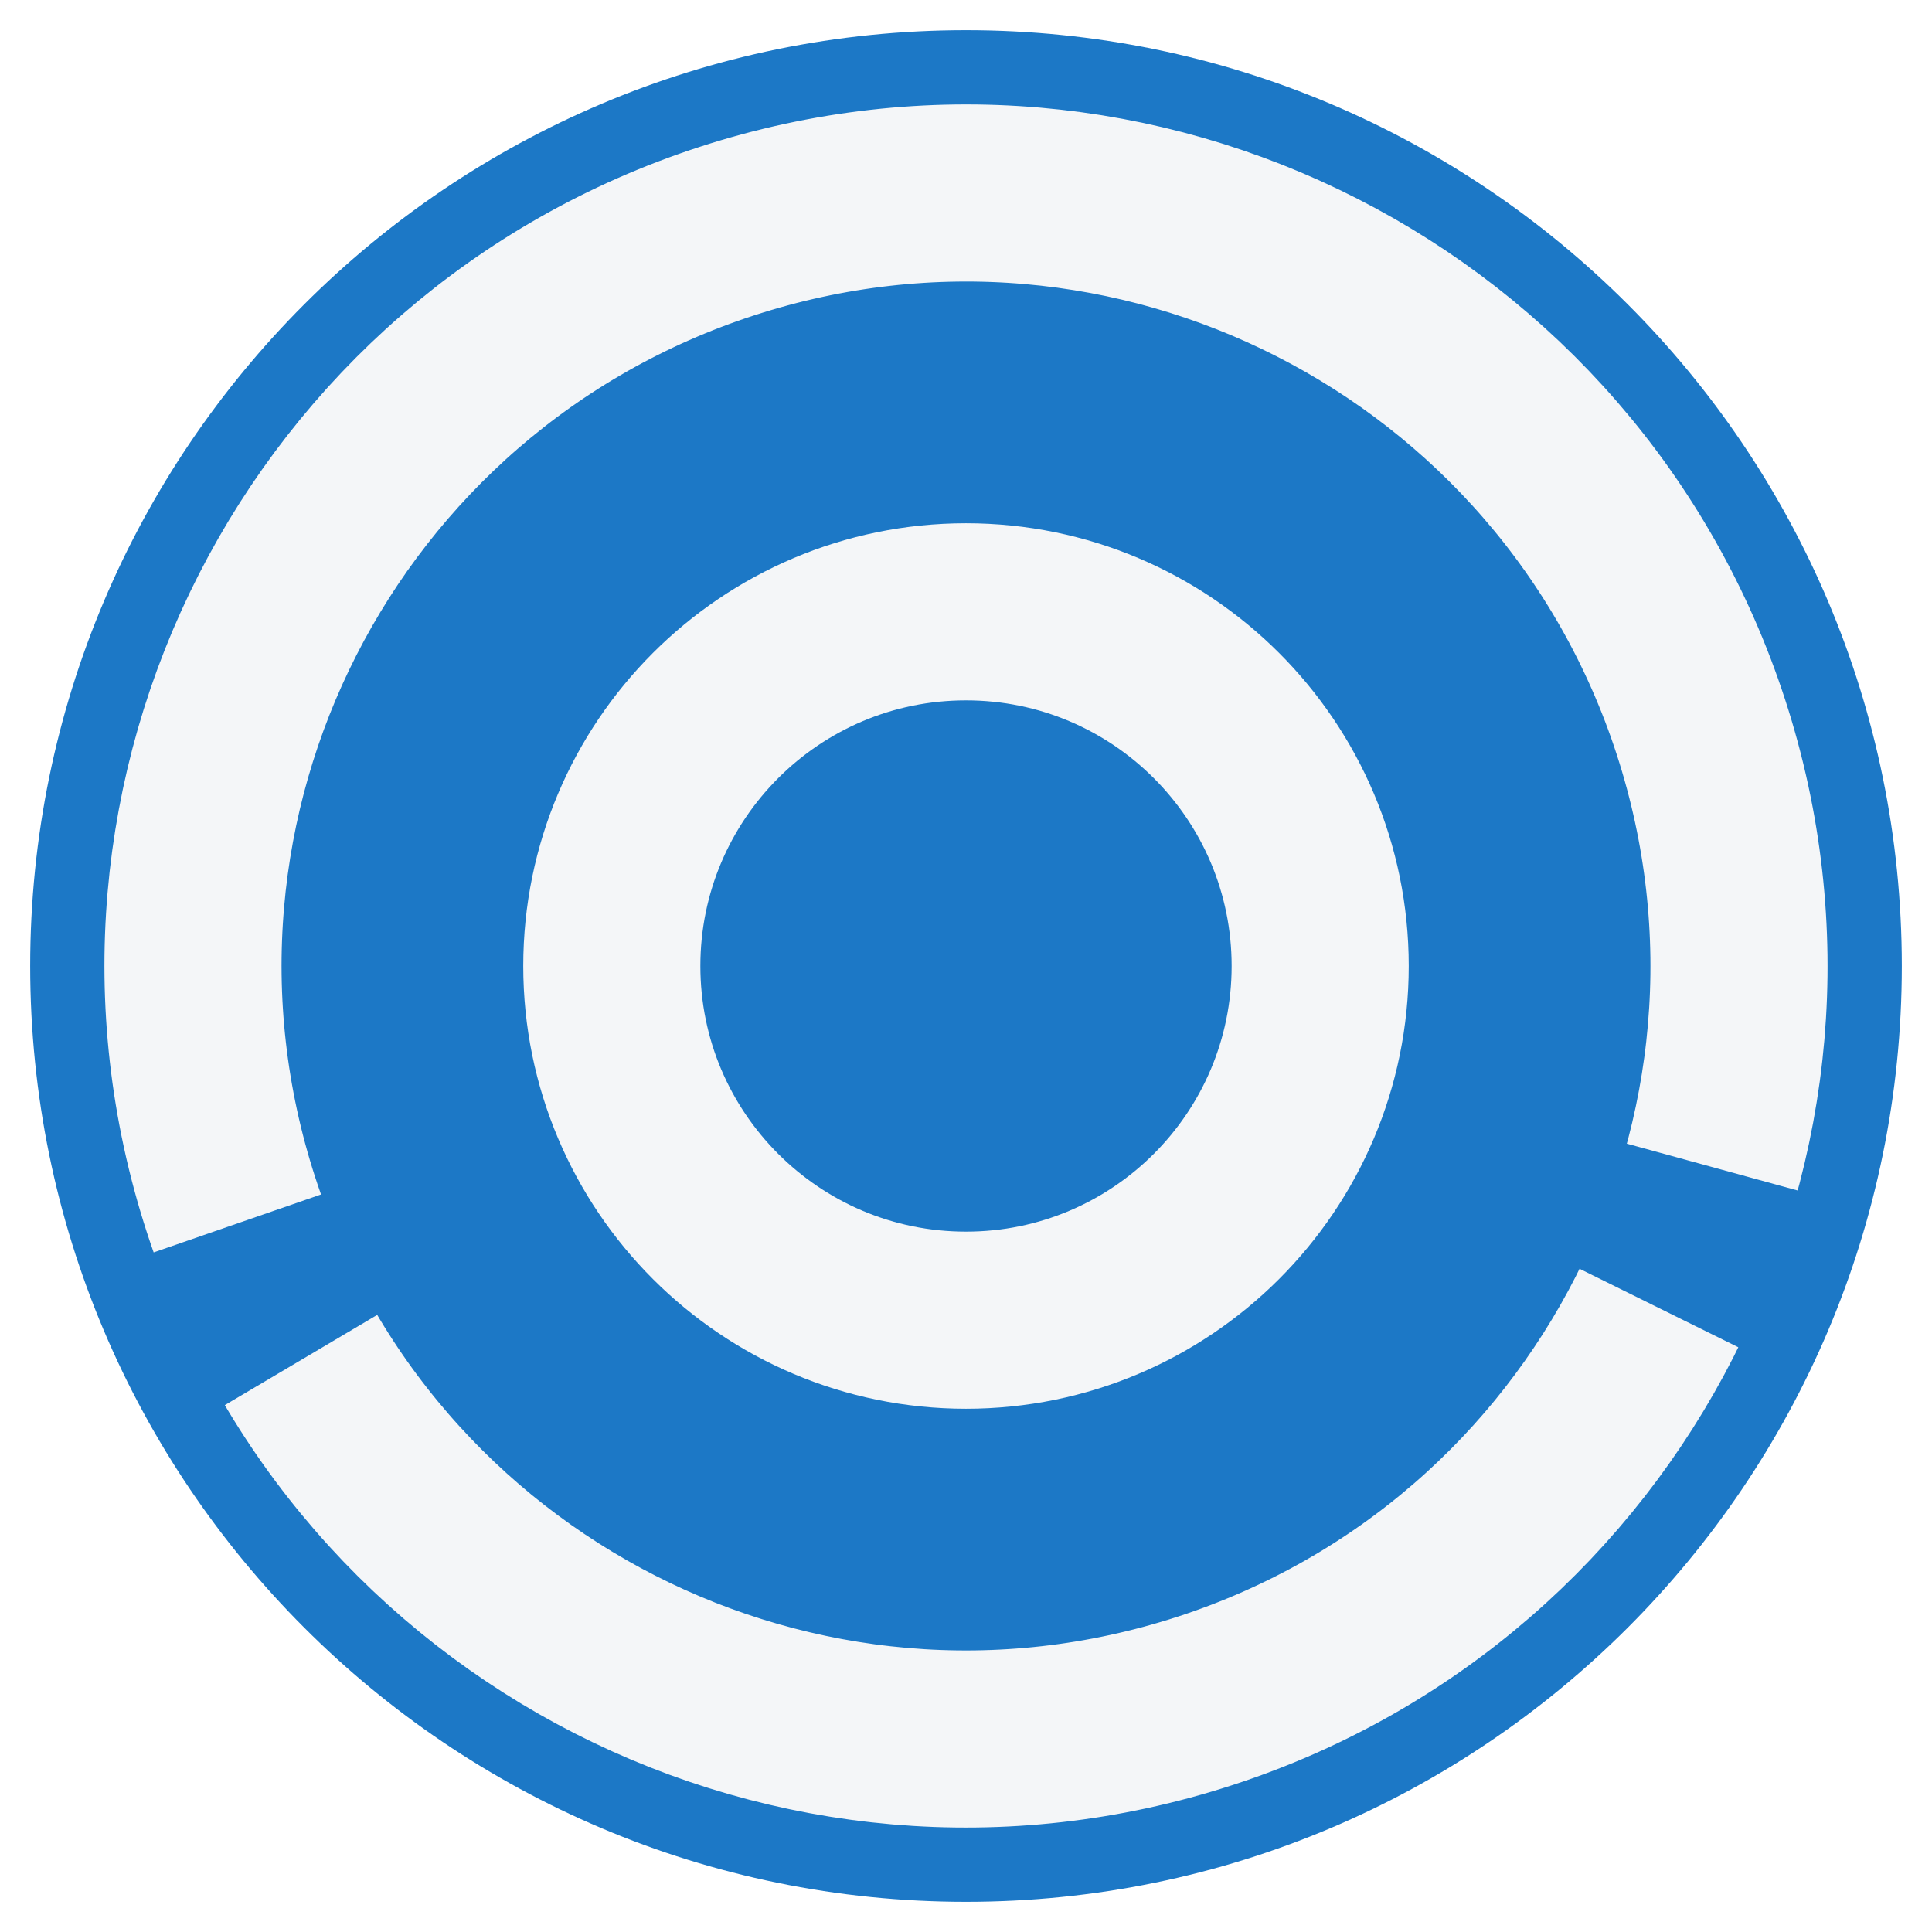
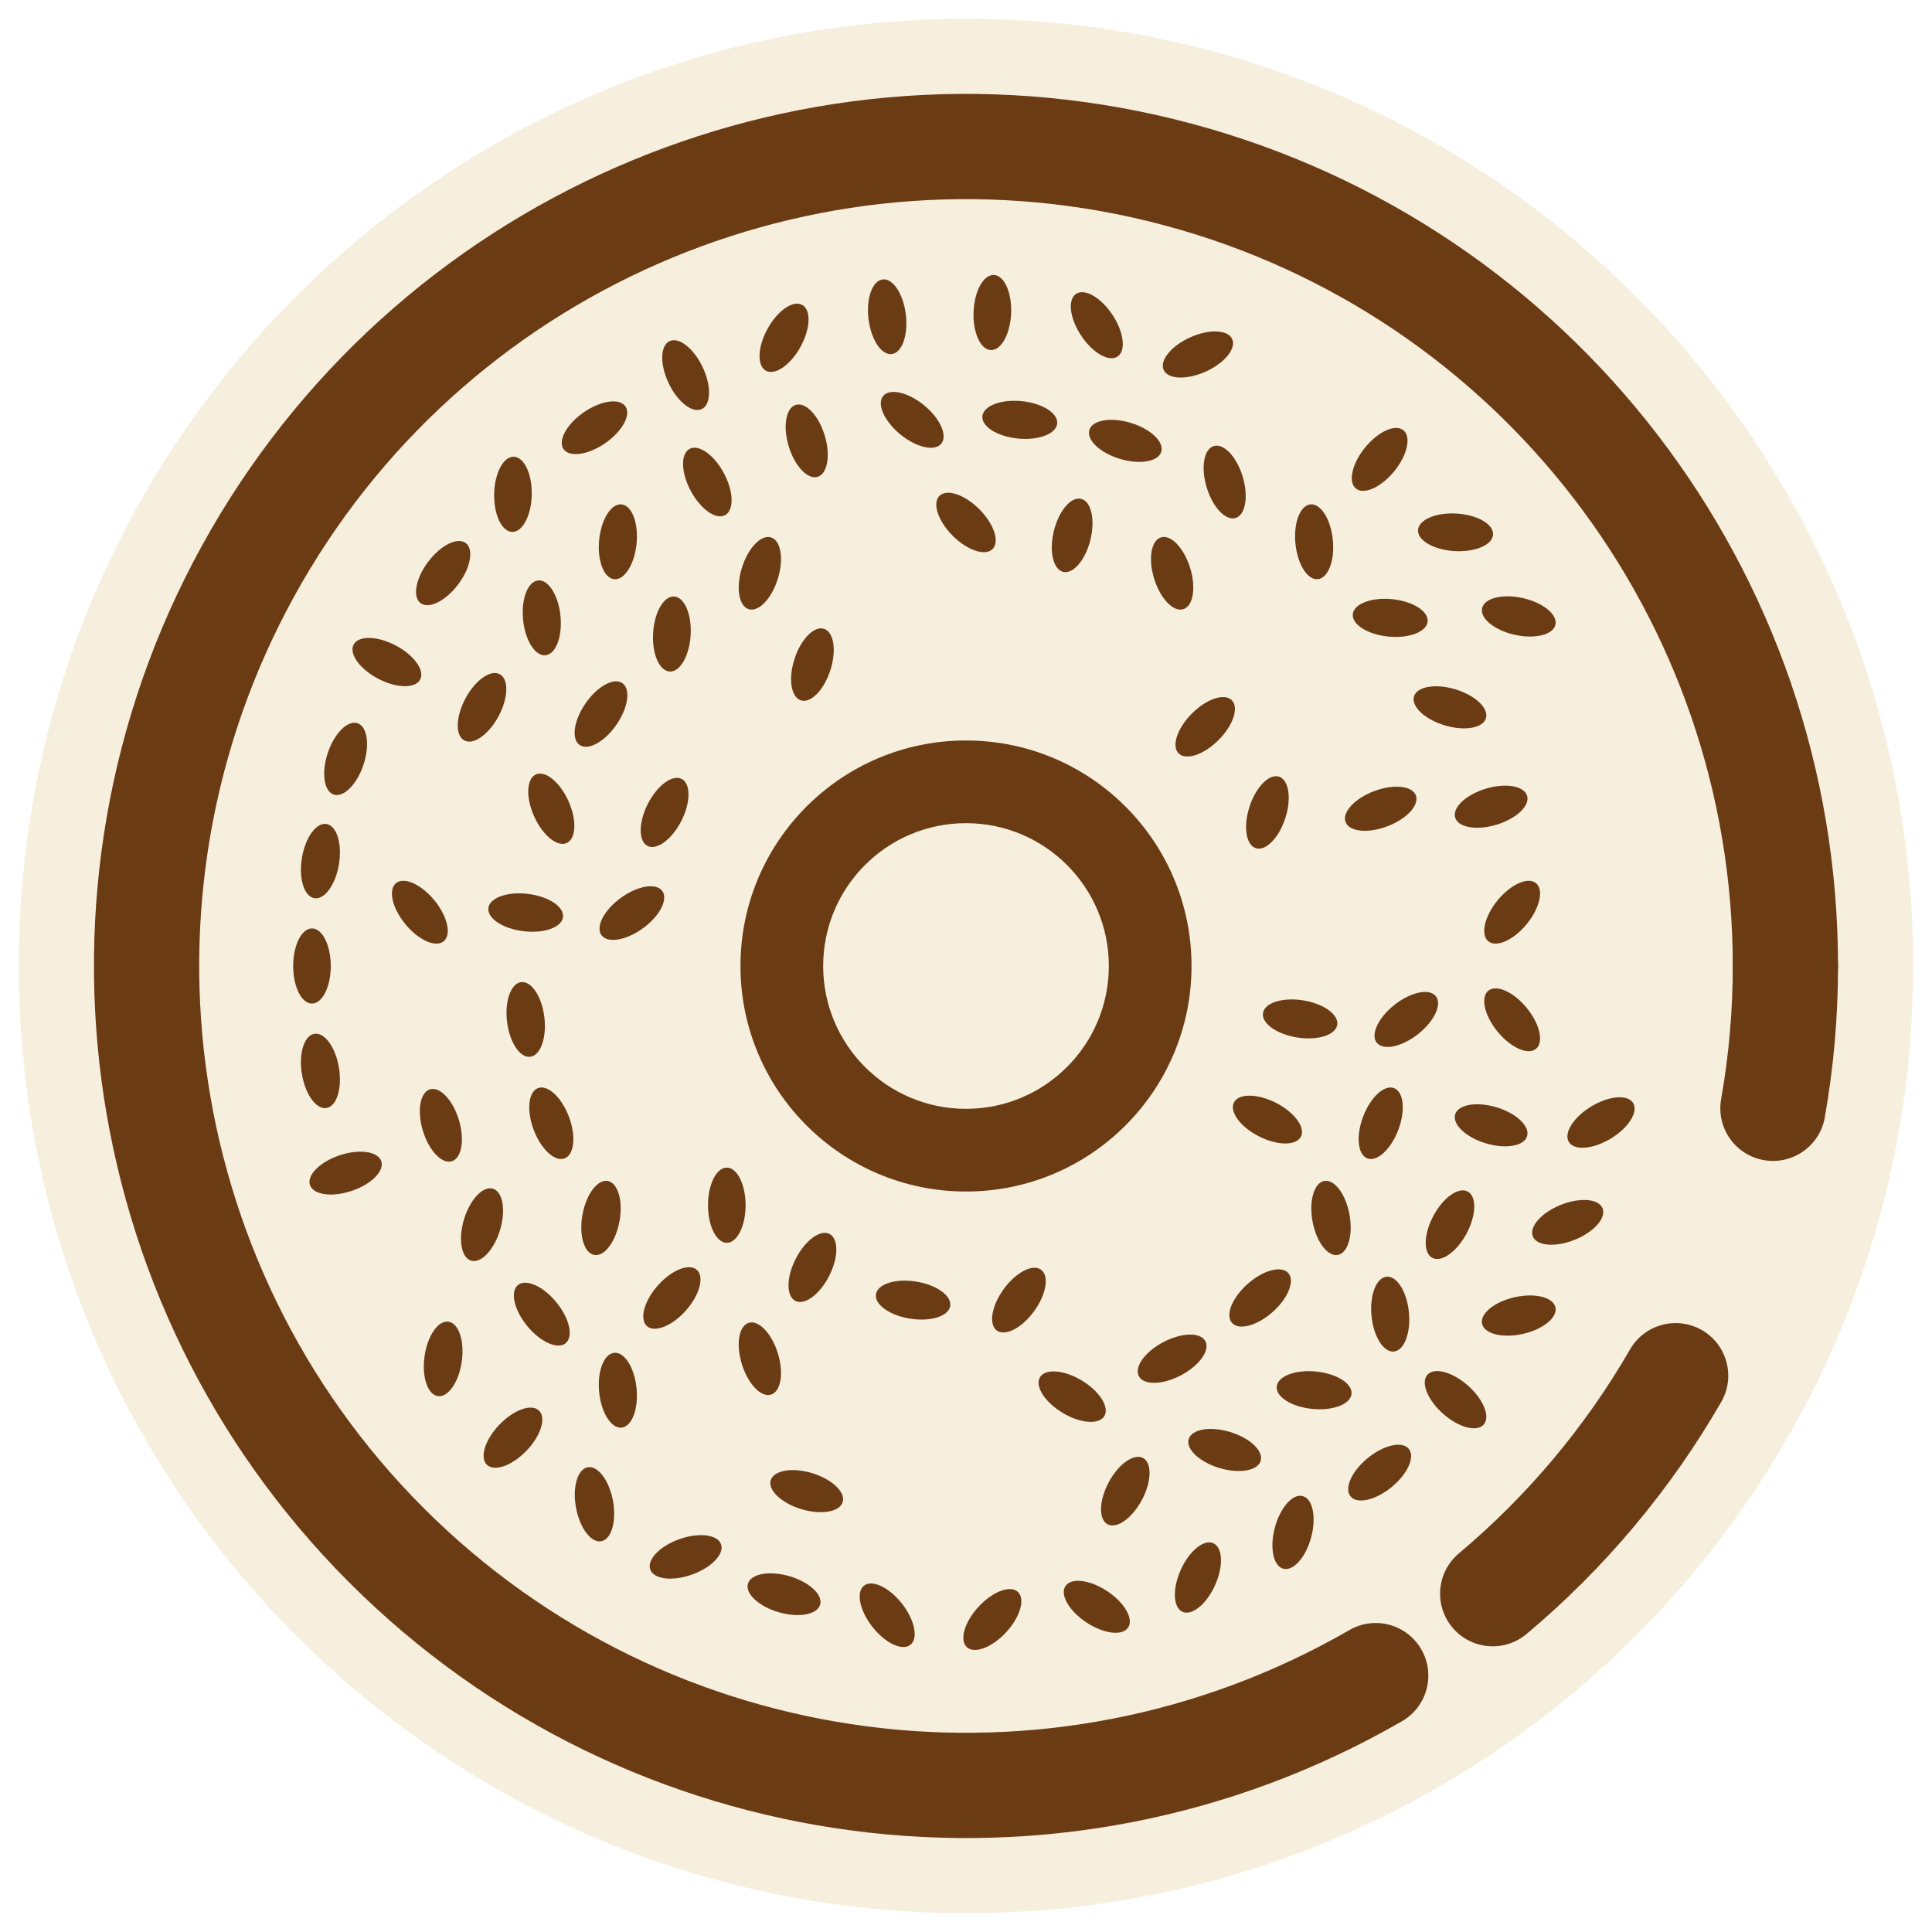
- <svg xmlns="http://www.w3.org/2000/svg" viewBox="0 0 64 64">
-   <circle cx="32" cy="32" r="31" fill="#1c78c6" />
-   <circle cx="32" cy="32" r="25.6" fill="none" stroke="#f4f6f8" stroke-width="5.867" pathLength="360" stroke-dasharray="55 5" transform="rotate(-108 32 32)" />
-   <circle cx="32" cy="32" r="11.733" fill="none" stroke="#f4f6f8" stroke-width="5.867" />
+ <svg xmlns="http://www.w3.org/2000/svg" viewBox="-25.700 -25.700 51.400 51.400" width="1024" height="1024">
+   <defs>
+     <clipPath id="plate">
+       <circle cx="0" cy="0" r="25.200" />
+     </clipPath>
+   </defs>
+   <rect x="-25.700" y="-25.700" width="51.400" height="51.400" fill="#f7efdd" clip-path="url(#plate)" />
+   <path fill="#6b3b14" fill-rule="evenodd" d="M-6.000 0A6.000 6.000 0 1 0 6.000 0A6.000 6.000 0 1 0 -6.000 0ZM-3.800 0A3.800 3.800 0 1 1 3.800 0A3.800 3.800 0 1 1 -3.800 0Z" />
+   <path fill="#6b3b14" d="M11.600 20.092A23.200 23.200 0 1 1 23.200 -0.000A1.400 1.400 0 0 1 20.400 -0.000A20.400 20.400 0 1 0 10.200 17.667A1.400 1.400 0 0 1 11.600 20.092Z" />
+   <path fill="#6b3b14" d="M23.200 0.000A23.200 23.200 0 0 1 22.848 4.029A1.400 1.400 0 0 1 20.090 3.542A20.400 20.400 0 0 0 20.400 0.000A1.400 1.400 0 0 1 23.200 0.000Z" />
+   <path fill="#6b3b14" d="M20.092 11.600A23.200 23.200 0 0 1 14.913 17.772A1.400 1.400 0 0 1 13.113 15.627A20.400 20.400 0 0 0 17.667 10.200A1.400 1.400 0 0 1 20.092 11.600Z" />
+   <ellipse cx="8.889" cy="1.408" rx="1.000" ry="0.500" fill="#6b3b14" transform="rotate(9.000 8.889 1.408)" />
+   <ellipse cx="8.019" cy="4.086" rx="1.000" ry="0.500" fill="#6b3b14" transform="rotate(27.000 8.019 4.086)" />
+   <ellipse cx="1.408" cy="8.889" rx="1.000" ry="0.500" fill="#6b3b14" transform="rotate(126.000 1.408 8.889)" />
+   <ellipse cx="-1.408" cy="8.889" rx="1.000" ry="0.500" fill="#6b3b14" transform="rotate(189.000 -1.408 8.889)" />
+   <ellipse cx="-4.086" cy="8.019" rx="1.000" ry="0.500" fill="#6b3b14" transform="rotate(117.000 -4.086 8.019)" />
+   <ellipse cx="-6.364" cy="6.364" rx="1.000" ry="0.500" fill="#6b3b14" transform="rotate(270.000 -6.364 6.364)" />
+   <ellipse cx="-8.889" cy="-1.408" rx="1.000" ry="0.500" fill="#6b3b14" transform="rotate(324.000 -8.889 -1.408)" />
+   <ellipse cx="-8.019" cy="-4.086" rx="1.000" ry="0.500" fill="#6b3b14" transform="rotate(297.000 -8.019 -4.086)" />
+   <ellipse cx="-4.086" cy="-8.019" rx="1.000" ry="0.500" fill="#6b3b14" transform="rotate(288.000 -4.086 -8.019)" />
+   <ellipse cx="6.364" cy="-6.364" rx="1.000" ry="0.500" fill="#6b3b14" transform="rotate(315.000 6.364 -6.364)" />
+   <ellipse cx="8.019" cy="-4.086" rx="1.000" ry="0.500" fill="#6b3b14" transform="rotate(468.000 8.019 -4.086)" />
+   <ellipse cx="11.714" cy="1.422" rx="1.000" ry="0.500" fill="#6b3b14" transform="rotate(141.923 11.714 1.422)" />
+   <ellipse cx="11.033" cy="4.184" rx="1.000" ry="0.500" fill="#6b3b14" transform="rotate(110.769 11.033 4.184)" />
+   <ellipse cx="9.711" cy="6.703" rx="1.000" ry="0.500" fill="#6b3b14" transform="rotate(79.615 9.711 6.703)" />
+   <ellipse cx="7.825" cy="8.832" rx="1.000" ry="0.500" fill="#6b3b14" transform="rotate(138.462 7.825 8.832)" />
+   <ellipse cx="5.484" cy="10.448" rx="1.000" ry="0.500" fill="#6b3b14" transform="rotate(152.308 5.484 10.448)" />
+   <ellipse cx="2.824" cy="11.457" rx="1.000" ry="0.500" fill="#6b3b14" transform="rotate(211.154 2.824 11.457)" />
+   <ellipse cx="-5.484" cy="10.448" rx="1.000" ry="0.500" fill="#6b3b14" transform="rotate(252.692 -5.484 10.448)" />
+   <ellipse cx="-7.825" cy="8.832" rx="1.000" ry="0.500" fill="#6b3b14" transform="rotate(131.538 -7.825 8.832)" />
+   <ellipse cx="-9.711" cy="6.703" rx="1.000" ry="0.500" fill="#6b3b14" transform="rotate(280.385 -9.711 6.703)" />
+   <ellipse cx="-11.033" cy="4.184" rx="1.000" ry="0.500" fill="#6b3b14" transform="rotate(249.231 -11.033 4.184)" />
+   <ellipse cx="-11.714" cy="1.422" rx="1.000" ry="0.500" fill="#6b3b14" transform="rotate(263.077 -11.714 1.422)" />
+   <ellipse cx="-11.714" cy="-1.422" rx="1.000" ry="0.500" fill="#6b3b14" transform="rotate(186.923 -11.714 -1.422)" />
+   <ellipse cx="-11.033" cy="-4.184" rx="1.000" ry="0.500" fill="#6b3b14" transform="rotate(245.769 -11.033 -4.184)" />
+   <ellipse cx="-9.711" cy="-6.703" rx="1.000" ry="0.500" fill="#6b3b14" transform="rotate(304.615 -9.711 -6.703)" />
+   <ellipse cx="-7.825" cy="-8.832" rx="1.000" ry="0.500" fill="#6b3b14" transform="rotate(273.462 -7.825 -8.832)" />
+   <ellipse cx="-5.484" cy="-10.448" rx="1.000" ry="0.500" fill="#6b3b14" transform="rotate(287.308 -5.484 -10.448)" />
+   <ellipse cx="-0.000" cy="-11.800" rx="1.000" ry="0.500" fill="#6b3b14" transform="rotate(405.000 -0.000 -11.800)" />
+   <ellipse cx="2.824" cy="-11.457" rx="1.000" ry="0.500" fill="#6b3b14" transform="rotate(283.846 2.824 -11.457)" />
+   <ellipse cx="5.484" cy="-10.448" rx="1.000" ry="0.500" fill="#6b3b14" transform="rotate(432.692 5.484 -10.448)" />
+   <ellipse cx="11.033" cy="-4.184" rx="1.000" ry="0.500" fill="#6b3b14" transform="rotate(339.231 11.033 -4.184)" />
+   <ellipse cx="14.530" cy="1.431" rx="1.000" ry="0.500" fill="#6b3b14" transform="rotate(50.625 14.530 1.431)" />
+   <ellipse cx="13.971" cy="4.238" rx="1.000" ry="0.500" fill="#6b3b14" transform="rotate(16.875 13.971 4.238)" />
+   <ellipse cx="12.876" cy="6.882" rx="1.000" ry="0.500" fill="#6b3b14" transform="rotate(118.125 12.876 6.882)" />
+   <ellipse cx="11.286" cy="9.262" rx="1.000" ry="0.500" fill="#6b3b14" transform="rotate(84.375 11.286 9.262)" />
+   <ellipse cx="9.262" cy="11.286" rx="1.000" ry="0.500" fill="#6b3b14" transform="rotate(185.625 9.262 11.286)" />
+   <ellipse cx="6.882" cy="12.876" rx="1.000" ry="0.500" fill="#6b3b14" transform="rotate(196.875 6.882 12.876)" />
+   <ellipse cx="4.238" cy="13.971" rx="1.000" ry="0.500" fill="#6b3b14" transform="rotate(118.125 4.238 13.971)" />
+   <ellipse cx="-4.238" cy="13.971" rx="1.000" ry="0.500" fill="#6b3b14" transform="rotate(196.875 -4.238 13.971)" />
+   <ellipse cx="-9.262" cy="11.286" rx="1.000" ry="0.500" fill="#6b3b14" transform="rotate(264.375 -9.262 11.286)" />
+   <ellipse cx="-11.286" cy="9.262" rx="1.000" ry="0.500" fill="#6b3b14" transform="rotate(230.625 -11.286 9.262)" />
+   <ellipse cx="-12.876" cy="6.882" rx="1.000" ry="0.500" fill="#6b3b14" transform="rotate(286.875 -12.876 6.882)" />
+   <ellipse cx="-13.971" cy="4.238" rx="1.000" ry="0.500" fill="#6b3b14" transform="rotate(253.125 -13.971 4.238)" />
+   <ellipse cx="-14.530" cy="-1.431" rx="1.000" ry="0.500" fill="#6b3b14" transform="rotate(230.625 -14.530 -1.431)" />
+   <ellipse cx="-12.876" cy="-6.882" rx="1.000" ry="0.500" fill="#6b3b14" transform="rotate(298.125 -12.876 -6.882)" />
+   <ellipse cx="-11.286" cy="-9.262" rx="1.000" ry="0.500" fill="#6b3b14" transform="rotate(264.375 -11.286 -9.262)" />
+   <ellipse cx="-9.262" cy="-11.286" rx="1.000" ry="0.500" fill="#6b3b14" transform="rotate(275.625 -9.262 -11.286)" />
+   <ellipse cx="-6.882" cy="-12.876" rx="1.000" ry="0.500" fill="#6b3b14" transform="rotate(241.875 -6.882 -12.876)" />
+   <ellipse cx="-4.238" cy="-13.971" rx="1.000" ry="0.500" fill="#6b3b14" transform="rotate(253.125 -4.238 -13.971)" />
+   <ellipse cx="-1.431" cy="-14.530" rx="1.000" ry="0.500" fill="#6b3b14" transform="rotate(399.375 -1.431 -14.530)" />
+   <ellipse cx="1.431" cy="-14.530" rx="1.000" ry="0.500" fill="#6b3b14" transform="rotate(365.625 1.431 -14.530)" />
+   <ellipse cx="4.238" cy="-13.971" rx="1.000" ry="0.500" fill="#6b3b14" transform="rotate(376.875 4.238 -13.971)" />
+   <ellipse cx="6.882" cy="-12.876" rx="1.000" ry="0.500" fill="#6b3b14" transform="rotate(433.125 6.882 -12.876)" />
+   <ellipse cx="9.262" cy="-11.286" rx="1.000" ry="0.500" fill="#6b3b14" transform="rotate(444.375 9.262 -11.286)" />
+   <ellipse cx="11.286" cy="-9.262" rx="1.000" ry="0.500" fill="#6b3b14" transform="rotate(365.625 11.286 -9.262)" />
+   <ellipse cx="12.876" cy="-6.882" rx="1.000" ry="0.500" fill="#6b3b14" transform="rotate(376.875 12.876 -6.882)" />
+   <ellipse cx="13.971" cy="-4.238" rx="1.000" ry="0.500" fill="#6b3b14" transform="rotate(343.125 13.971 -4.238)" />
+   <ellipse cx="14.530" cy="-1.431" rx="1.000" ry="0.500" fill="#6b3b14" transform="rotate(489.375 14.530 -1.431)" />
+   <ellipse cx="16.894" cy="4.164" rx="1.000" ry="0.500" fill="#6b3b14" transform="rotate(148.846 16.894 4.164)" />
+   <ellipse cx="16.008" cy="6.820" rx="1.000" ry="0.500" fill="#6b3b14" transform="rotate(158.077 16.008 6.820)" />
+   <ellipse cx="14.706" cy="9.300" rx="1.000" ry="0.500" fill="#6b3b14" transform="rotate(167.308 14.706 9.300)" />
+   <ellipse cx="13.024" cy="11.538" rx="1.000" ry="0.500" fill="#6b3b14" transform="rotate(41.538 13.024 11.538)" />
+   <ellipse cx="11.005" cy="13.478" rx="1.000" ry="0.500" fill="#6b3b14" transform="rotate(140.769 11.005 13.478)" />
+   <ellipse cx="8.700" cy="15.069" rx="1.000" ry="0.500" fill="#6b3b14" transform="rotate(105.000 8.700 15.069)" />
+   <ellipse cx="6.170" cy="16.269" rx="1.000" ry="0.500" fill="#6b3b14" transform="rotate(114.231 6.170 16.269)" />
+   <ellipse cx="3.480" cy="17.048" rx="1.000" ry="0.500" fill="#6b3b14" transform="rotate(213.462 3.480 17.048)" />
+   <ellipse cx="0.701" cy="17.386" rx="1.000" ry="0.500" fill="#6b3b14" transform="rotate(132.692 0.701 17.386)" />
+   <ellipse cx="-2.097" cy="17.273" rx="1.000" ry="0.500" fill="#6b3b14" transform="rotate(231.923 -2.097 17.273)" />
+   <ellipse cx="-4.841" cy="16.713" rx="1.000" ry="0.500" fill="#6b3b14" transform="rotate(196.154 -4.841 16.713)" />
+   <ellipse cx="-7.459" cy="15.720" rx="1.000" ry="0.500" fill="#6b3b14" transform="rotate(160.385 -7.459 15.720)" />
+   <ellipse cx="-9.884" cy="14.320" rx="1.000" ry="0.500" fill="#6b3b14" transform="rotate(259.615 -9.884 14.320)" />
+   <ellipse cx="-12.053" cy="12.549" rx="1.000" ry="0.500" fill="#6b3b14" transform="rotate(133.846 -12.053 12.549)" />
+   <ellipse cx="-13.910" cy="10.453" rx="1.000" ry="0.500" fill="#6b3b14" transform="rotate(278.077 -13.910 10.453)" />
+   <ellipse cx="-16.505" cy="5.510" rx="1.000" ry="0.500" fill="#6b3b14" transform="rotate(161.538 -16.505 5.510)" />
+   <ellipse cx="-17.175" cy="2.791" rx="1.000" ry="0.500" fill="#6b3b14" transform="rotate(260.769 -17.175 2.791)" />
+   <ellipse cx="-17.400" cy="0.000" rx="1.000" ry="0.500" fill="#6b3b14" transform="rotate(270.000 -17.400 0.000)" />
+   <ellipse cx="-17.175" cy="-2.791" rx="1.000" ry="0.500" fill="#6b3b14" transform="rotate(279.231 -17.175 -2.791)" />
+   <ellipse cx="-16.505" cy="-5.510" rx="1.000" ry="0.500" fill="#6b3b14" transform="rotate(288.462 -16.505 -5.510)" />
+   <ellipse cx="-15.407" cy="-8.086" rx="1.000" ry="0.500" fill="#6b3b14" transform="rotate(207.692 -15.407 -8.086)" />
+   <ellipse cx="-13.910" cy="-10.453" rx="1.000" ry="0.500" fill="#6b3b14" transform="rotate(306.923 -13.910 -10.453)" />
+   <ellipse cx="-12.053" cy="-12.549" rx="1.000" ry="0.500" fill="#6b3b14" transform="rotate(271.154 -12.053 -12.549)" />
+   <ellipse cx="-9.884" cy="-14.320" rx="1.000" ry="0.500" fill="#6b3b14" transform="rotate(325.385 -9.884 -14.320)" />
+   <ellipse cx="-7.459" cy="-15.720" rx="1.000" ry="0.500" fill="#6b3b14" transform="rotate(244.615 -7.459 -15.720)" />
+   <ellipse cx="-4.841" cy="-16.713" rx="1.000" ry="0.500" fill="#6b3b14" transform="rotate(298.846 -4.841 -16.713)" />
+   <ellipse cx="-2.097" cy="-17.273" rx="1.000" ry="0.500" fill="#6b3b14" transform="rotate(263.077 -2.097 -17.273)" />
+   <ellipse cx="0.701" cy="-17.386" rx="1.000" ry="0.500" fill="#6b3b14" transform="rotate(272.308 0.701 -17.386)" />
+   <ellipse cx="3.480" cy="-17.048" rx="1.000" ry="0.500" fill="#6b3b14" transform="rotate(416.538 3.480 -17.048)" />
+   <ellipse cx="6.170" cy="-16.269" rx="1.000" ry="0.500" fill="#6b3b14" transform="rotate(335.769 6.170 -16.269)" />
+   <ellipse cx="11.005" cy="-13.478" rx="1.000" ry="0.500" fill="#6b3b14" transform="rotate(309.231 11.005 -13.478)" />
+   <ellipse cx="13.024" cy="-11.538" rx="1.000" ry="0.500" fill="#6b3b14" transform="rotate(363.462 13.024 -11.538)" />
+   <ellipse cx="14.706" cy="-9.300" rx="1.000" ry="0.500" fill="#6b3b14" transform="rotate(372.692 14.706 -9.300)" />
</svg>
